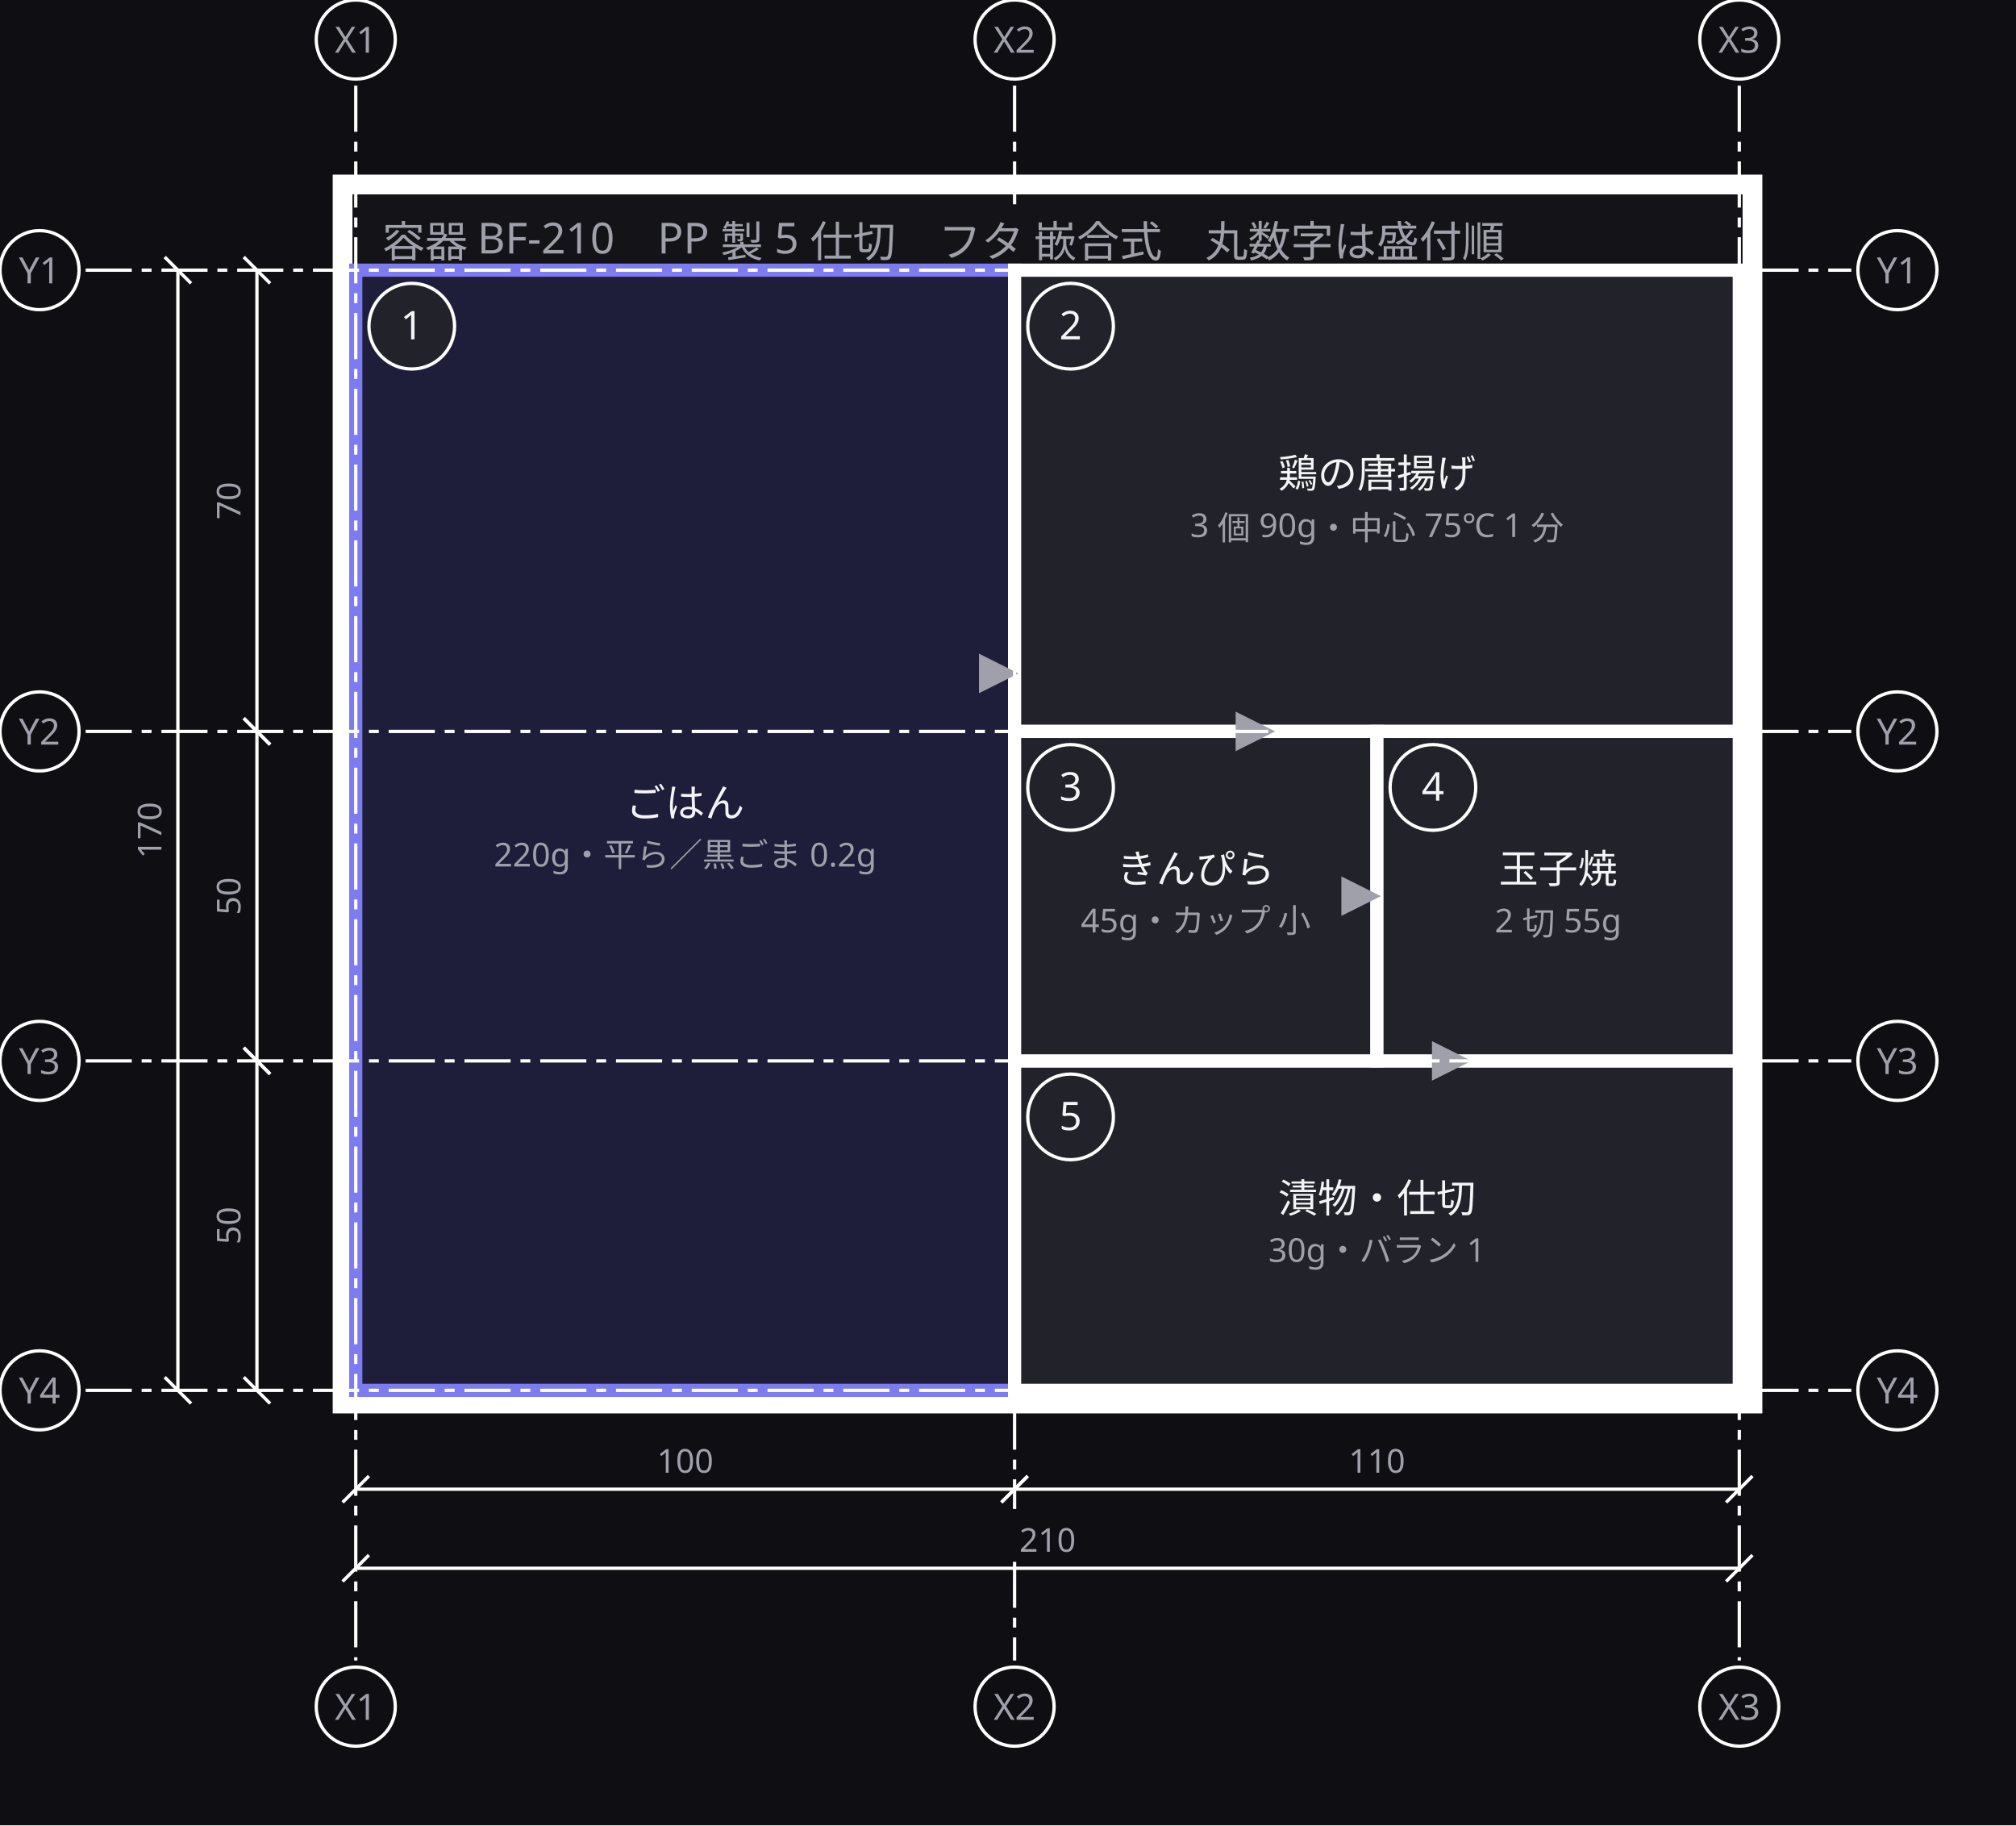
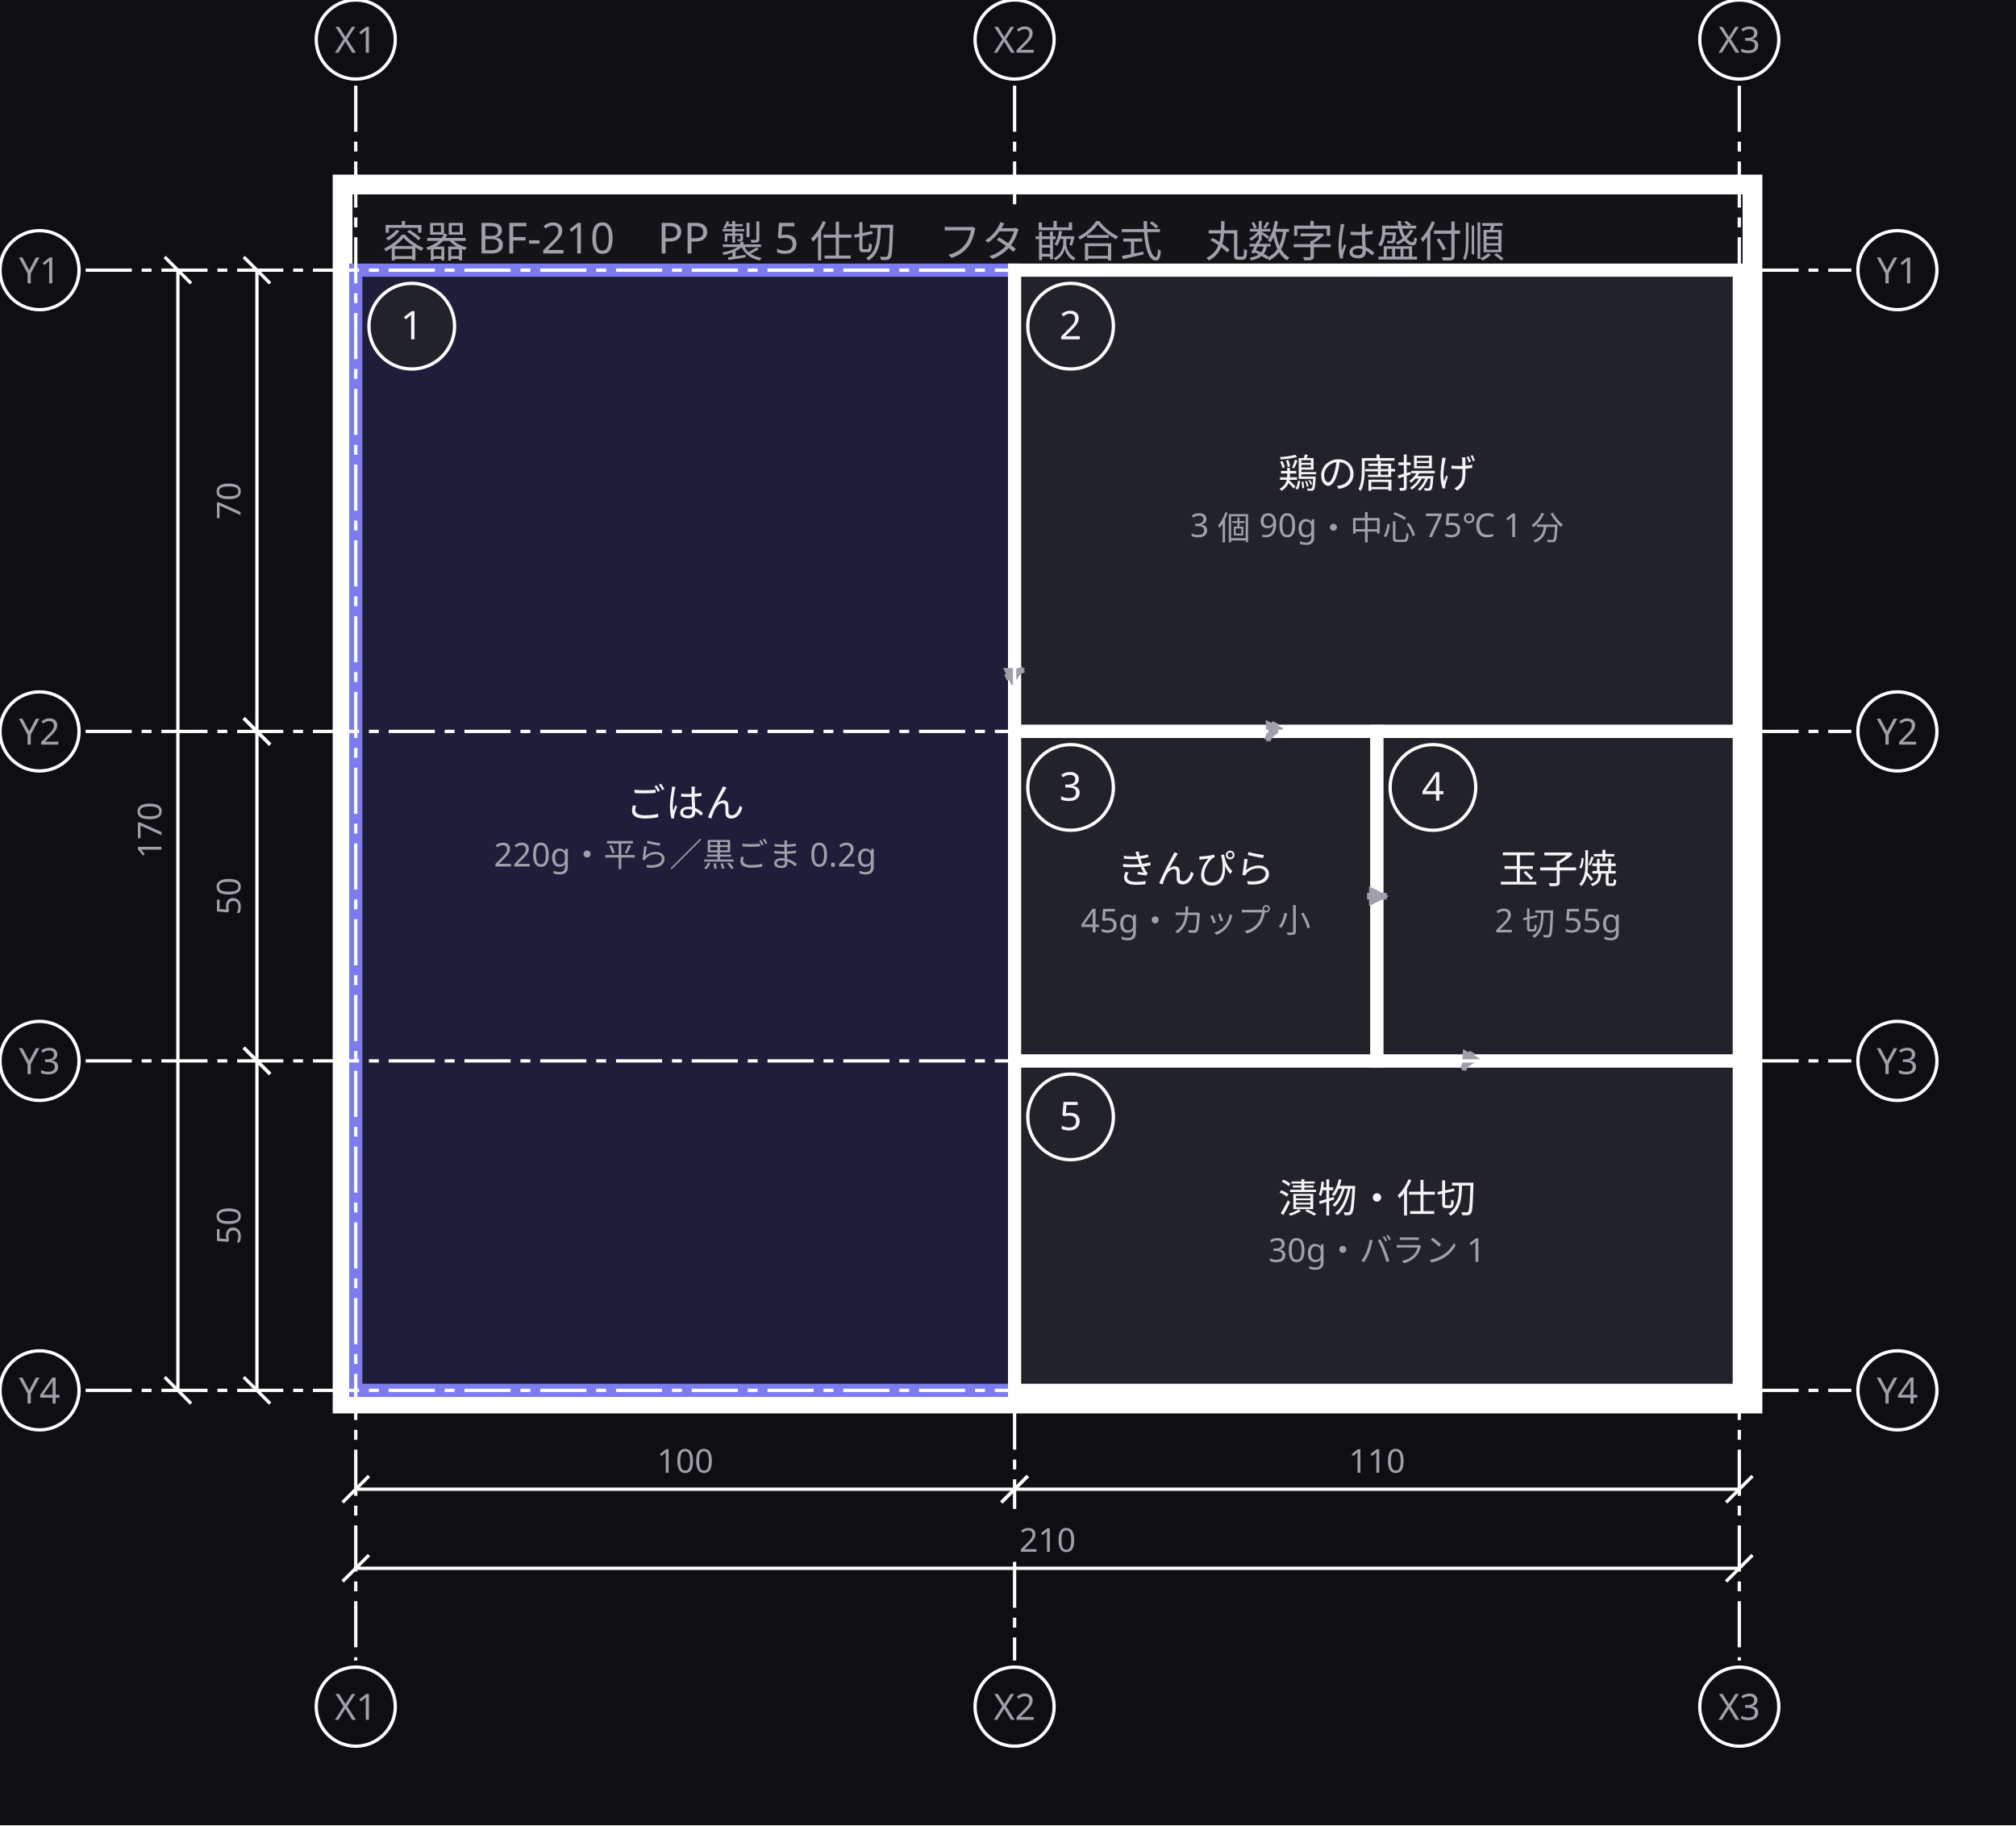
<svg xmlns="http://www.w3.org/2000/svg" width="612" height="554" viewBox="0 0 612 554">
  <defs>
+     <marker id="arrow-30" viewBox="0 0 10 10" refX="9" refY="5" markerWidth="3" markerHeight="3" orient="auto">
+       <path d="M 0 0 L 10 5 L 0 10 z" fill="#a0a0ab" />
+     </marker>
    <marker id="arrow" viewBox="0 0 10 10" refX="9" refY="5" markerWidth="6" markerHeight="6" orient="auto">
      <path d="M 0 0 L 10 5 L 0 10 z" fill="#a0a0ab" />
    </marker>
  </defs>
  <rect data-paper="1" x="0" y="0" width="612" height="554" fill="#0f0f13" />
  <g data-group="yoki">
    <rect x="104" y="56" width="428" height="370" fill="#141418" stroke="#ffffff" stroke-width="6" />
    <text x="116" y="78" font-family="sans-serif" font-size="13" fill="#a0a0ab">容器 BF-210　PP 製 5 仕切　フタ 嵌合式　丸数字は盛付順</text>
  </g>
  <g data-node="gohan" data-pinned="false" data-appearance="primary" data-shape="rect">
    <rect x="108" y="82" width="200" height="340" fill="#1e1e3a" stroke="#7c7cf0" stroke-width="4" />
  </g>
  <g data-node="shusai" data-pinned="false" data-shape="rect">
    <rect x="308" y="82" width="220" height="140" fill="#22222a" stroke="#ffffff" stroke-width="4" />
  </g>
  <g data-node="tsukemono" data-pinned="false" data-shape="rect">
    <rect x="308" y="322" width="220" height="100" fill="#22222a" stroke="#ffffff" stroke-width="4" />
  </g>
  <g data-node="fuku1" data-pinned="false" data-shape="rect">
    <rect x="308" y="222" width="110" height="100" fill="#22222a" stroke="#ffffff" stroke-width="4" />
  </g>
  <g data-node="fuku2" data-pinned="false" data-shape="rect">
    <rect x="418" y="222" width="110" height="100" fill="#22222a" stroke="#ffffff" stroke-width="4" />
  </g>
  <g data-node="m1" data-pinned="false" data-shape="rect">
    <circle cx="125" cy="99" r="13" fill="#22222a" stroke="#ffffff" stroke-width="1" />
  </g>
  <g data-node="m2" data-pinned="false" data-shape="rect">
    <circle cx="325" cy="99" r="13" fill="#22222a" stroke="#ffffff" stroke-width="1" />
  </g>
  <g data-node="m3" data-pinned="false" data-shape="rect">
    <circle cx="325" cy="239" r="13" fill="#22222a" stroke="#ffffff" stroke-width="1" />
  </g>
  <g data-node="m4" data-pinned="false" data-shape="rect">
    <circle cx="435" cy="239" r="13" fill="#22222a" stroke="#ffffff" stroke-width="1" />
  </g>
  <g data-node="m5" data-pinned="false" data-shape="rect">
    <circle cx="325" cy="339" r="13" fill="#22222a" stroke="#ffffff" stroke-width="1" />
  </g>
  <g data-edge="gohan&gt;shusai" data-pinned="false">
-     <path d="M 308 204.4 L 308 204.4" fill="none" stroke="#a0a0ab" stroke-width="2" marker-end="url(#arrow)" />
+     <path d="M 305.3 205.7 L 310.7 203.1" fill="none" stroke="#a0a0ab" stroke-width="2" marker-end="url(#arrow-30)" />
  </g>
  <g data-edge="shusai&gt;fuku1" data-pinned="false">
-     <path d="M 385.9 222 L 385.9 222" fill="none" stroke="#a0a0ab" stroke-width="2" marker-end="url(#arrow)" />
+     <path d="M 387.2 219.3 L 384.7 224.7" fill="none" stroke="#a0a0ab" stroke-width="2" marker-end="url(#arrow-30)" />
  </g>
  <g data-edge="fuku1&gt;fuku2" data-pinned="false">
-     <path d="M 418 272 L 418 272" fill="none" stroke="#a0a0ab" stroke-width="2" marker-end="url(#arrow)" />
+     <path d="M 415 272 L 421 272" fill="none" stroke="#a0a0ab" stroke-width="2" marker-end="url(#arrow-30)" />
  </g>
  <g data-edge="fuku2&gt;tsukemono" data-pinned="false">
-     <path d="M 445.5 322 L 445.5 322" fill="none" stroke="#a0a0ab" stroke-width="2" marker-end="url(#arrow)" />
+     <path d="M 447 319.4 L 444.1 324.6" fill="none" stroke="#a0a0ab" stroke-width="2" marker-end="url(#arrow-30)" />
  </g>
  <g data-name="gohan">
    <text x="208" y="248" text-anchor="middle" font-family="sans-serif" font-size="12" fill="#f4f4f6">ごはん</text>
    <text x="208" y="263" text-anchor="middle" font-family="sans-serif" font-size="10" fill="#a0a0ab">220g・平ら／黒ごま 0.2g</text>
  </g>
  <g data-name="shusai">
    <text x="418" y="148" text-anchor="middle" font-family="sans-serif" font-size="12" fill="#f4f4f6">鶏の唐揚げ</text>
    <text x="418" y="163" text-anchor="middle" font-family="sans-serif" font-size="10" fill="#a0a0ab">3 個 90g・中心 75℃ 1 分</text>
  </g>
  <g data-name="tsukemono">
    <text x="418" y="368" text-anchor="middle" font-family="sans-serif" font-size="12" fill="#f4f4f6">漬物・仕切</text>
    <text x="418" y="383" text-anchor="middle" font-family="sans-serif" font-size="10" fill="#a0a0ab">30g・バラン 1</text>
  </g>
  <g data-name="fuku1">
    <text x="363" y="268" text-anchor="middle" font-family="sans-serif" font-size="12" fill="#f4f4f6">きんぴら</text>
    <text x="363" y="283" text-anchor="middle" font-family="sans-serif" font-size="10" fill="#a0a0ab">45g・カップ 小</text>
  </g>
  <g data-name="fuku2">
    <text x="473" y="268" text-anchor="middle" font-family="sans-serif" font-size="12" fill="#f4f4f6">玉子焼</text>
    <text x="473" y="283" text-anchor="middle" font-family="sans-serif" font-size="10" fill="#a0a0ab">2 切 55g</text>
  </g>
  <g data-name="m1">
    <text x="125" y="103" text-anchor="middle" font-family="sans-serif" font-size="12" fill="#f4f4f6">1</text>
  </g>
  <g data-name="m2">
    <text x="325" y="103" text-anchor="middle" font-family="sans-serif" font-size="12" fill="#f4f4f6">2</text>
  </g>
  <g data-name="m3">
    <text x="325" y="243" text-anchor="middle" font-family="sans-serif" font-size="12" fill="#f4f4f6">3</text>
  </g>
  <g data-name="m4">
    <text x="435" y="243" text-anchor="middle" font-family="sans-serif" font-size="12" fill="#f4f4f6">4</text>
  </g>
  <g data-name="m5">
    <text x="325" y="343" text-anchor="middle" font-family="sans-serif" font-size="12" fill="#f4f4f6">5</text>
  </g>
  <g data-grid="true">
    <line x1="108" y1="26" x2="108" y2="504" stroke="#ffffff" stroke-width="1" stroke-dasharray="14 3 3 3" />
    <circle cx="108" cy="12" r="12" fill="#0f0f13" stroke="#ffffff" />
    <text x="108" y="16" text-anchor="middle" font-family="sans-serif" font-size="11" fill="#a0a0ab">X1</text>
    <circle cx="108" cy="518" r="12" fill="#0f0f13" stroke="#ffffff" />
    <text x="108" y="522" text-anchor="middle" font-family="sans-serif" font-size="11" fill="#a0a0ab">X1</text>
    <line x1="308" y1="26" x2="308" y2="62" stroke="#ffffff" stroke-width="1" stroke-dasharray="14 3 3 3" />
    <line x1="308" y1="81" x2="308" y2="458" stroke="#ffffff" stroke-width="1" stroke-dasharray="14 3 3 3" />
    <line x1="308" y1="474" x2="308" y2="504" stroke="#ffffff" stroke-width="1" stroke-dasharray="14 3 3 3" />
    <circle cx="308" cy="12" r="12" fill="#0f0f13" stroke="#ffffff" />
    <text x="308" y="16" text-anchor="middle" font-family="sans-serif" font-size="11" fill="#a0a0ab">X2</text>
    <circle cx="308" cy="518" r="12" fill="#0f0f13" stroke="#ffffff" />
    <text x="308" y="522" text-anchor="middle" font-family="sans-serif" font-size="11" fill="#a0a0ab">X2</text>
    <line x1="528" y1="26" x2="528" y2="504" stroke="#ffffff" stroke-width="1" stroke-dasharray="14 3 3 3" />
    <circle cx="528" cy="12" r="12" fill="#0f0f13" stroke="#ffffff" />
    <text x="528" y="16" text-anchor="middle" font-family="sans-serif" font-size="11" fill="#a0a0ab">X3</text>
    <circle cx="528" cy="518" r="12" fill="#0f0f13" stroke="#ffffff" />
    <text x="528" y="522" text-anchor="middle" font-family="sans-serif" font-size="11" fill="#a0a0ab">X3</text>
    <line x1="26" y1="82" x2="562" y2="82" stroke="#ffffff" stroke-width="1" stroke-dasharray="14 3 3 3" />
    <circle cx="12" cy="82" r="12" fill="#0f0f13" stroke="#ffffff" />
    <text x="12" y="86" text-anchor="middle" font-family="sans-serif" font-size="11" fill="#a0a0ab">Y1</text>
    <circle cx="576" cy="82" r="12" fill="#0f0f13" stroke="#ffffff" />
    <text x="576" y="86" text-anchor="middle" font-family="sans-serif" font-size="11" fill="#a0a0ab">Y1</text>
    <line x1="26" y1="222" x2="562" y2="222" stroke="#ffffff" stroke-width="1" stroke-dasharray="14 3 3 3" />
    <circle cx="12" cy="222" r="12" fill="#0f0f13" stroke="#ffffff" />
    <text x="12" y="226" text-anchor="middle" font-family="sans-serif" font-size="11" fill="#a0a0ab">Y2</text>
    <circle cx="576" cy="222" r="12" fill="#0f0f13" stroke="#ffffff" />
    <text x="576" y="226" text-anchor="middle" font-family="sans-serif" font-size="11" fill="#a0a0ab">Y2</text>
    <line x1="26" y1="322" x2="562" y2="322" stroke="#ffffff" stroke-width="1" stroke-dasharray="14 3 3 3" />
    <circle cx="12" cy="322" r="12" fill="#0f0f13" stroke="#ffffff" />
    <text x="12" y="326" text-anchor="middle" font-family="sans-serif" font-size="11" fill="#a0a0ab">Y3</text>
    <circle cx="576" cy="322" r="12" fill="#0f0f13" stroke="#ffffff" />
    <text x="576" y="326" text-anchor="middle" font-family="sans-serif" font-size="11" fill="#a0a0ab">Y3</text>
    <line x1="26" y1="422" x2="562" y2="422" stroke="#ffffff" stroke-width="1" stroke-dasharray="14 3 3 3" />
    <circle cx="12" cy="422" r="12" fill="#0f0f13" stroke="#ffffff" />
    <text x="12" y="426" text-anchor="middle" font-family="sans-serif" font-size="11" fill="#a0a0ab">Y4</text>
    <circle cx="576" cy="422" r="12" fill="#0f0f13" stroke="#ffffff" />
    <text x="576" y="426" text-anchor="middle" font-family="sans-serif" font-size="11" fill="#a0a0ab">Y4</text>
  </g>
  <g data-dimensions="true">
    <line x1="108" y1="452" x2="308" y2="452" stroke="#ffffff" stroke-width="1" />
    <line x1="104" y1="456" x2="112" y2="448" stroke="#ffffff" stroke-width="1" />
    <line x1="304" y1="456" x2="312" y2="448" stroke="#ffffff" stroke-width="1" />
    <rect x="196" y="437" width="24" height="13" fill="#0f0f13" />
    <text x="208" y="447" text-anchor="middle" font-family="sans-serif" font-size="10" fill="#a0a0ab">100</text>
    <line x1="308" y1="452" x2="528" y2="452" stroke="#ffffff" stroke-width="1" />
    <line x1="304" y1="456" x2="312" y2="448" stroke="#ffffff" stroke-width="1" />
    <line x1="524" y1="456" x2="532" y2="448" stroke="#ffffff" stroke-width="1" />
    <rect x="406" y="437" width="24" height="13" fill="#0f0f13" />
    <text x="418" y="447" text-anchor="middle" font-family="sans-serif" font-size="10" fill="#a0a0ab">110</text>
    <line x1="108" y1="476" x2="528" y2="476" stroke="#ffffff" stroke-width="1" />
    <line x1="104" y1="480" x2="112" y2="472" stroke="#ffffff" stroke-width="1" />
    <line x1="524" y1="480" x2="532" y2="472" stroke="#ffffff" stroke-width="1" />
    <rect x="306" y="461" width="24" height="13" fill="#0f0f13" />
    <text x="318" y="471" text-anchor="middle" font-family="sans-serif" font-size="10" fill="#a0a0ab">210</text>
    <line x1="78" y1="82" x2="78" y2="222" stroke="#ffffff" stroke-width="1" />
    <line x1="74" y1="78" x2="82" y2="86" stroke="#ffffff" stroke-width="1" />
    <line x1="74" y1="218" x2="82" y2="226" stroke="#ffffff" stroke-width="1" />
    <rect x="62" y="143" width="13" height="18" fill="#0f0f13" />
    <text x="73" y="152" text-anchor="middle" font-family="sans-serif" font-size="10" fill="#a0a0ab" transform="rotate(-90 73 152)">70</text>
    <line x1="78" y1="222" x2="78" y2="322" stroke="#ffffff" stroke-width="1" />
    <line x1="74" y1="218" x2="82" y2="226" stroke="#ffffff" stroke-width="1" />
    <line x1="74" y1="318" x2="82" y2="326" stroke="#ffffff" stroke-width="1" />
    <rect x="62" y="263" width="13" height="18" fill="#0f0f13" />
    <text x="73" y="272" text-anchor="middle" font-family="sans-serif" font-size="10" fill="#a0a0ab" transform="rotate(-90 73 272)">50</text>
    <line x1="78" y1="322" x2="78" y2="422" stroke="#ffffff" stroke-width="1" />
    <line x1="74" y1="318" x2="82" y2="326" stroke="#ffffff" stroke-width="1" />
    <line x1="74" y1="418" x2="82" y2="426" stroke="#ffffff" stroke-width="1" />
    <rect x="62" y="363" width="13" height="18" fill="#0f0f13" />
    <text x="73" y="372" text-anchor="middle" font-family="sans-serif" font-size="10" fill="#a0a0ab" transform="rotate(-90 73 372)">50</text>
    <line x1="54" y1="82" x2="54" y2="422" stroke="#ffffff" stroke-width="1" />
    <line x1="50" y1="78" x2="58" y2="86" stroke="#ffffff" stroke-width="1" />
    <line x1="50" y1="418" x2="58" y2="426" stroke="#ffffff" stroke-width="1" />
    <rect x="38" y="240" width="13" height="24" fill="#0f0f13" />
    <text x="49" y="252" text-anchor="middle" font-family="sans-serif" font-size="10" fill="#a0a0ab" transform="rotate(-90 49 252)">170</text>
  </g>
</svg>
